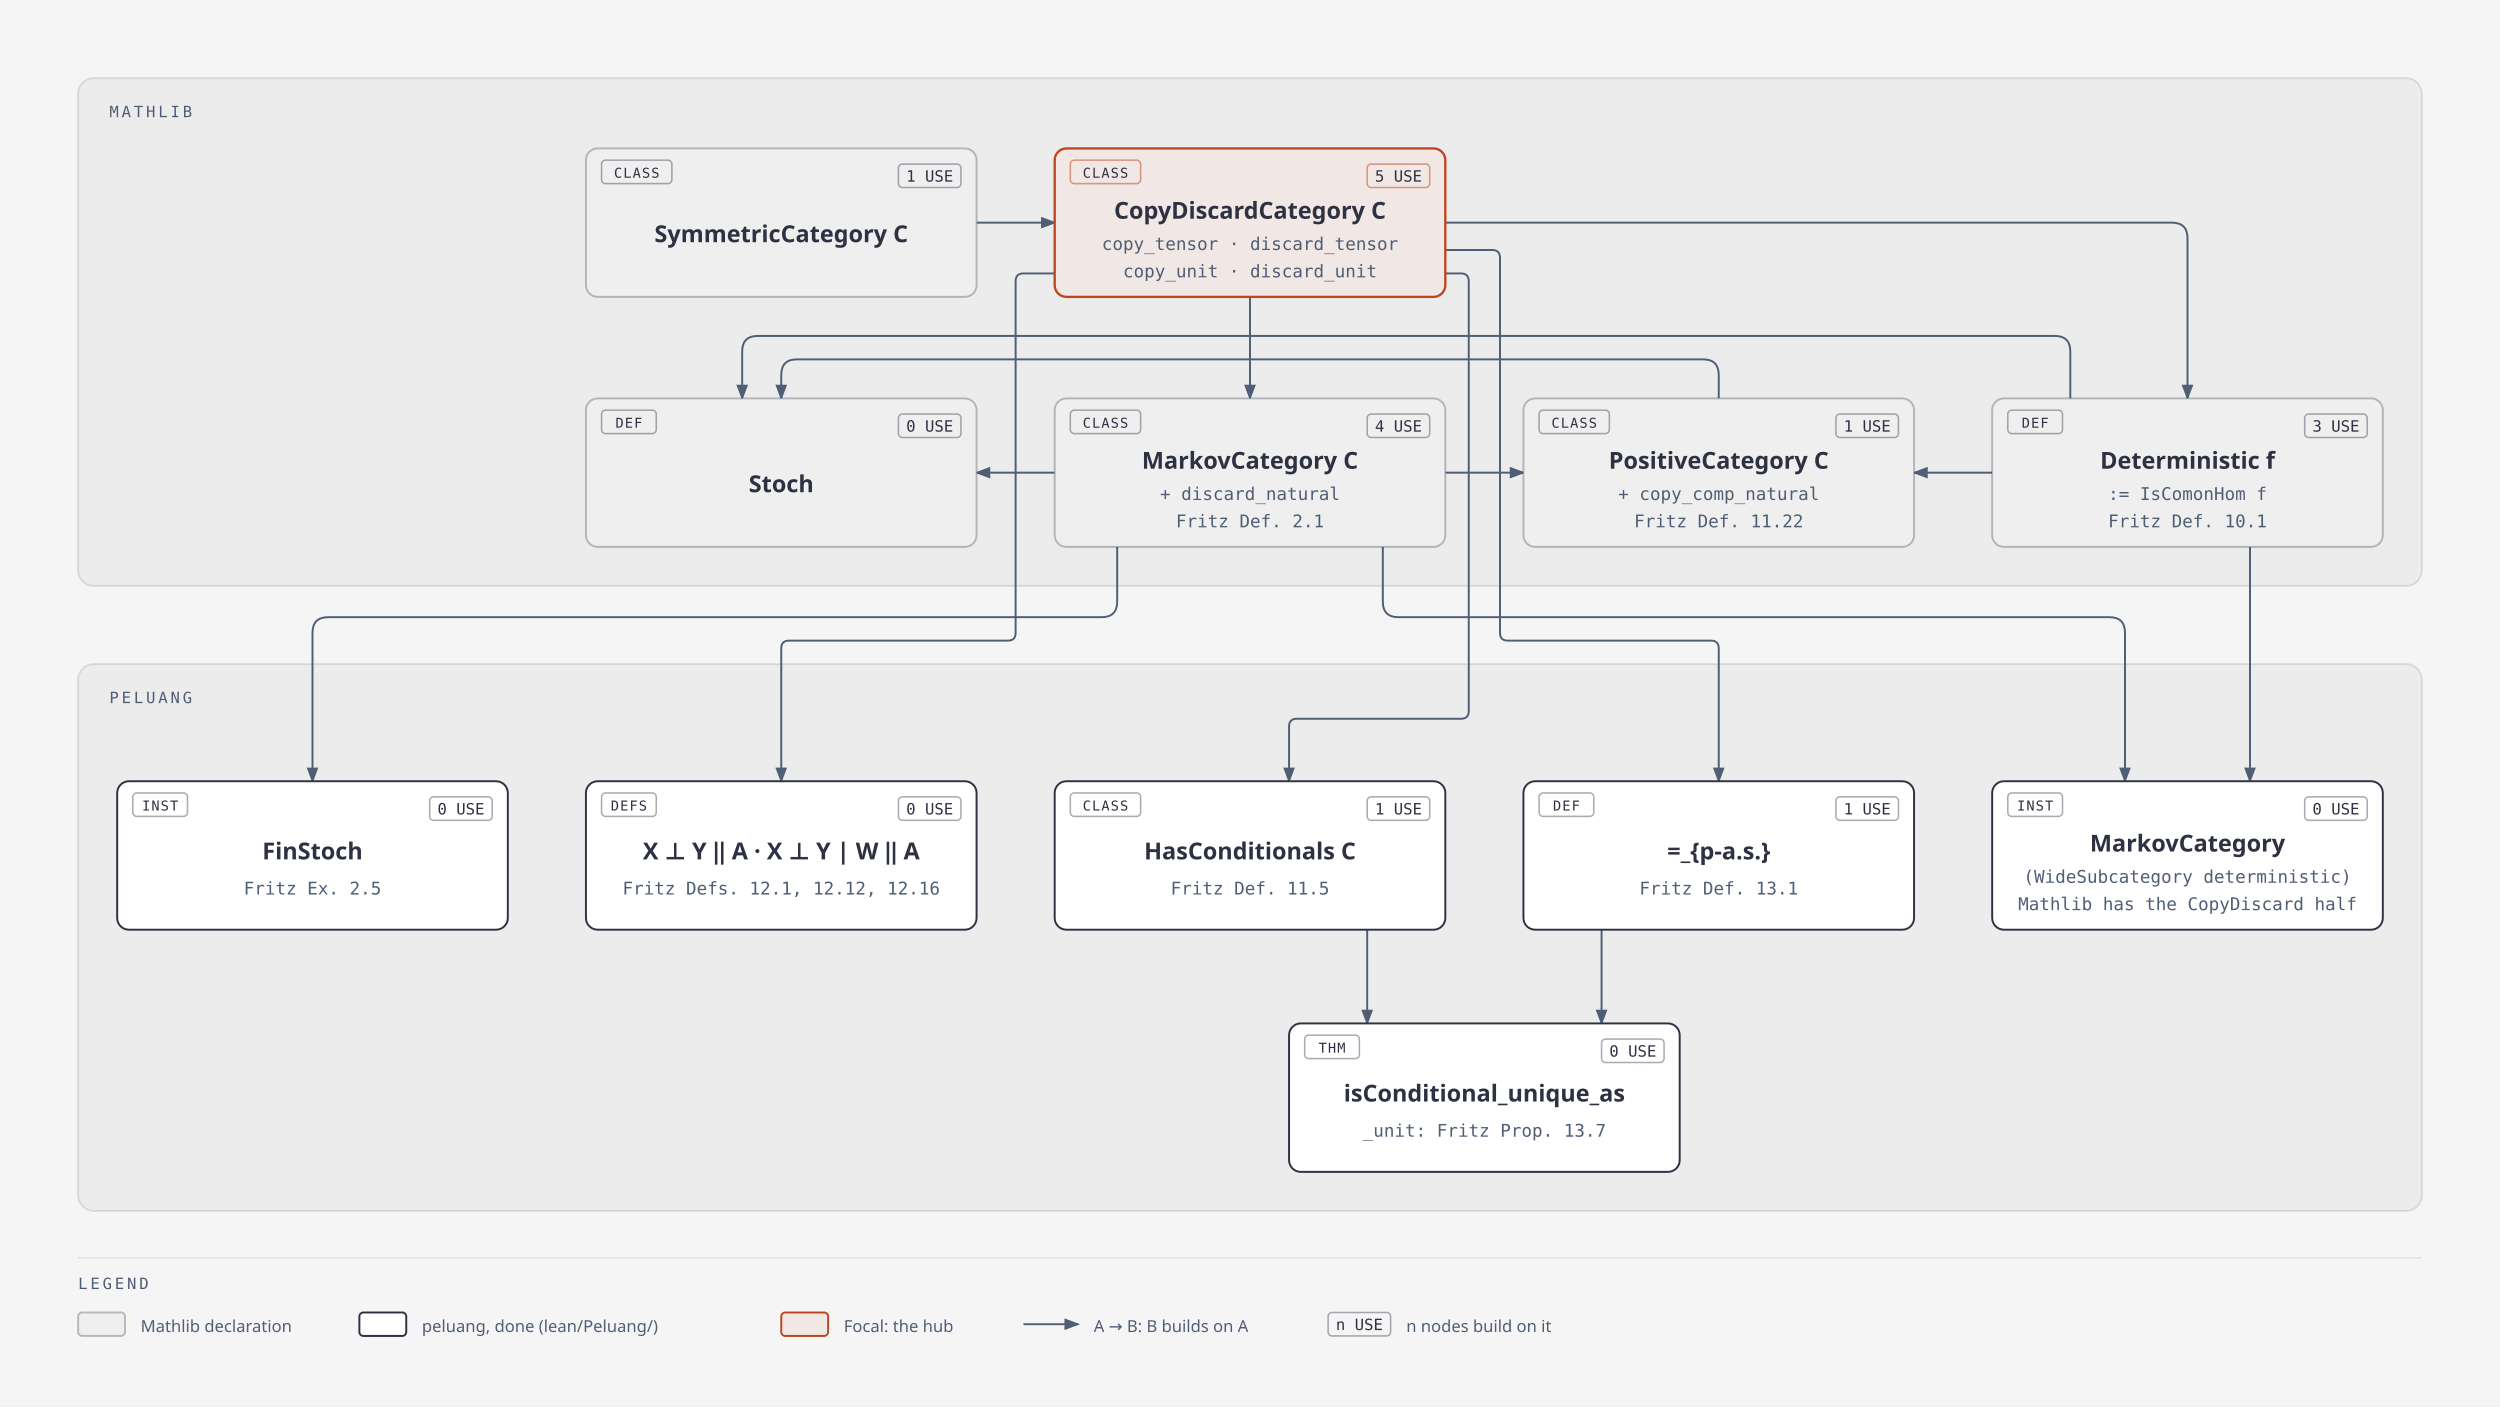
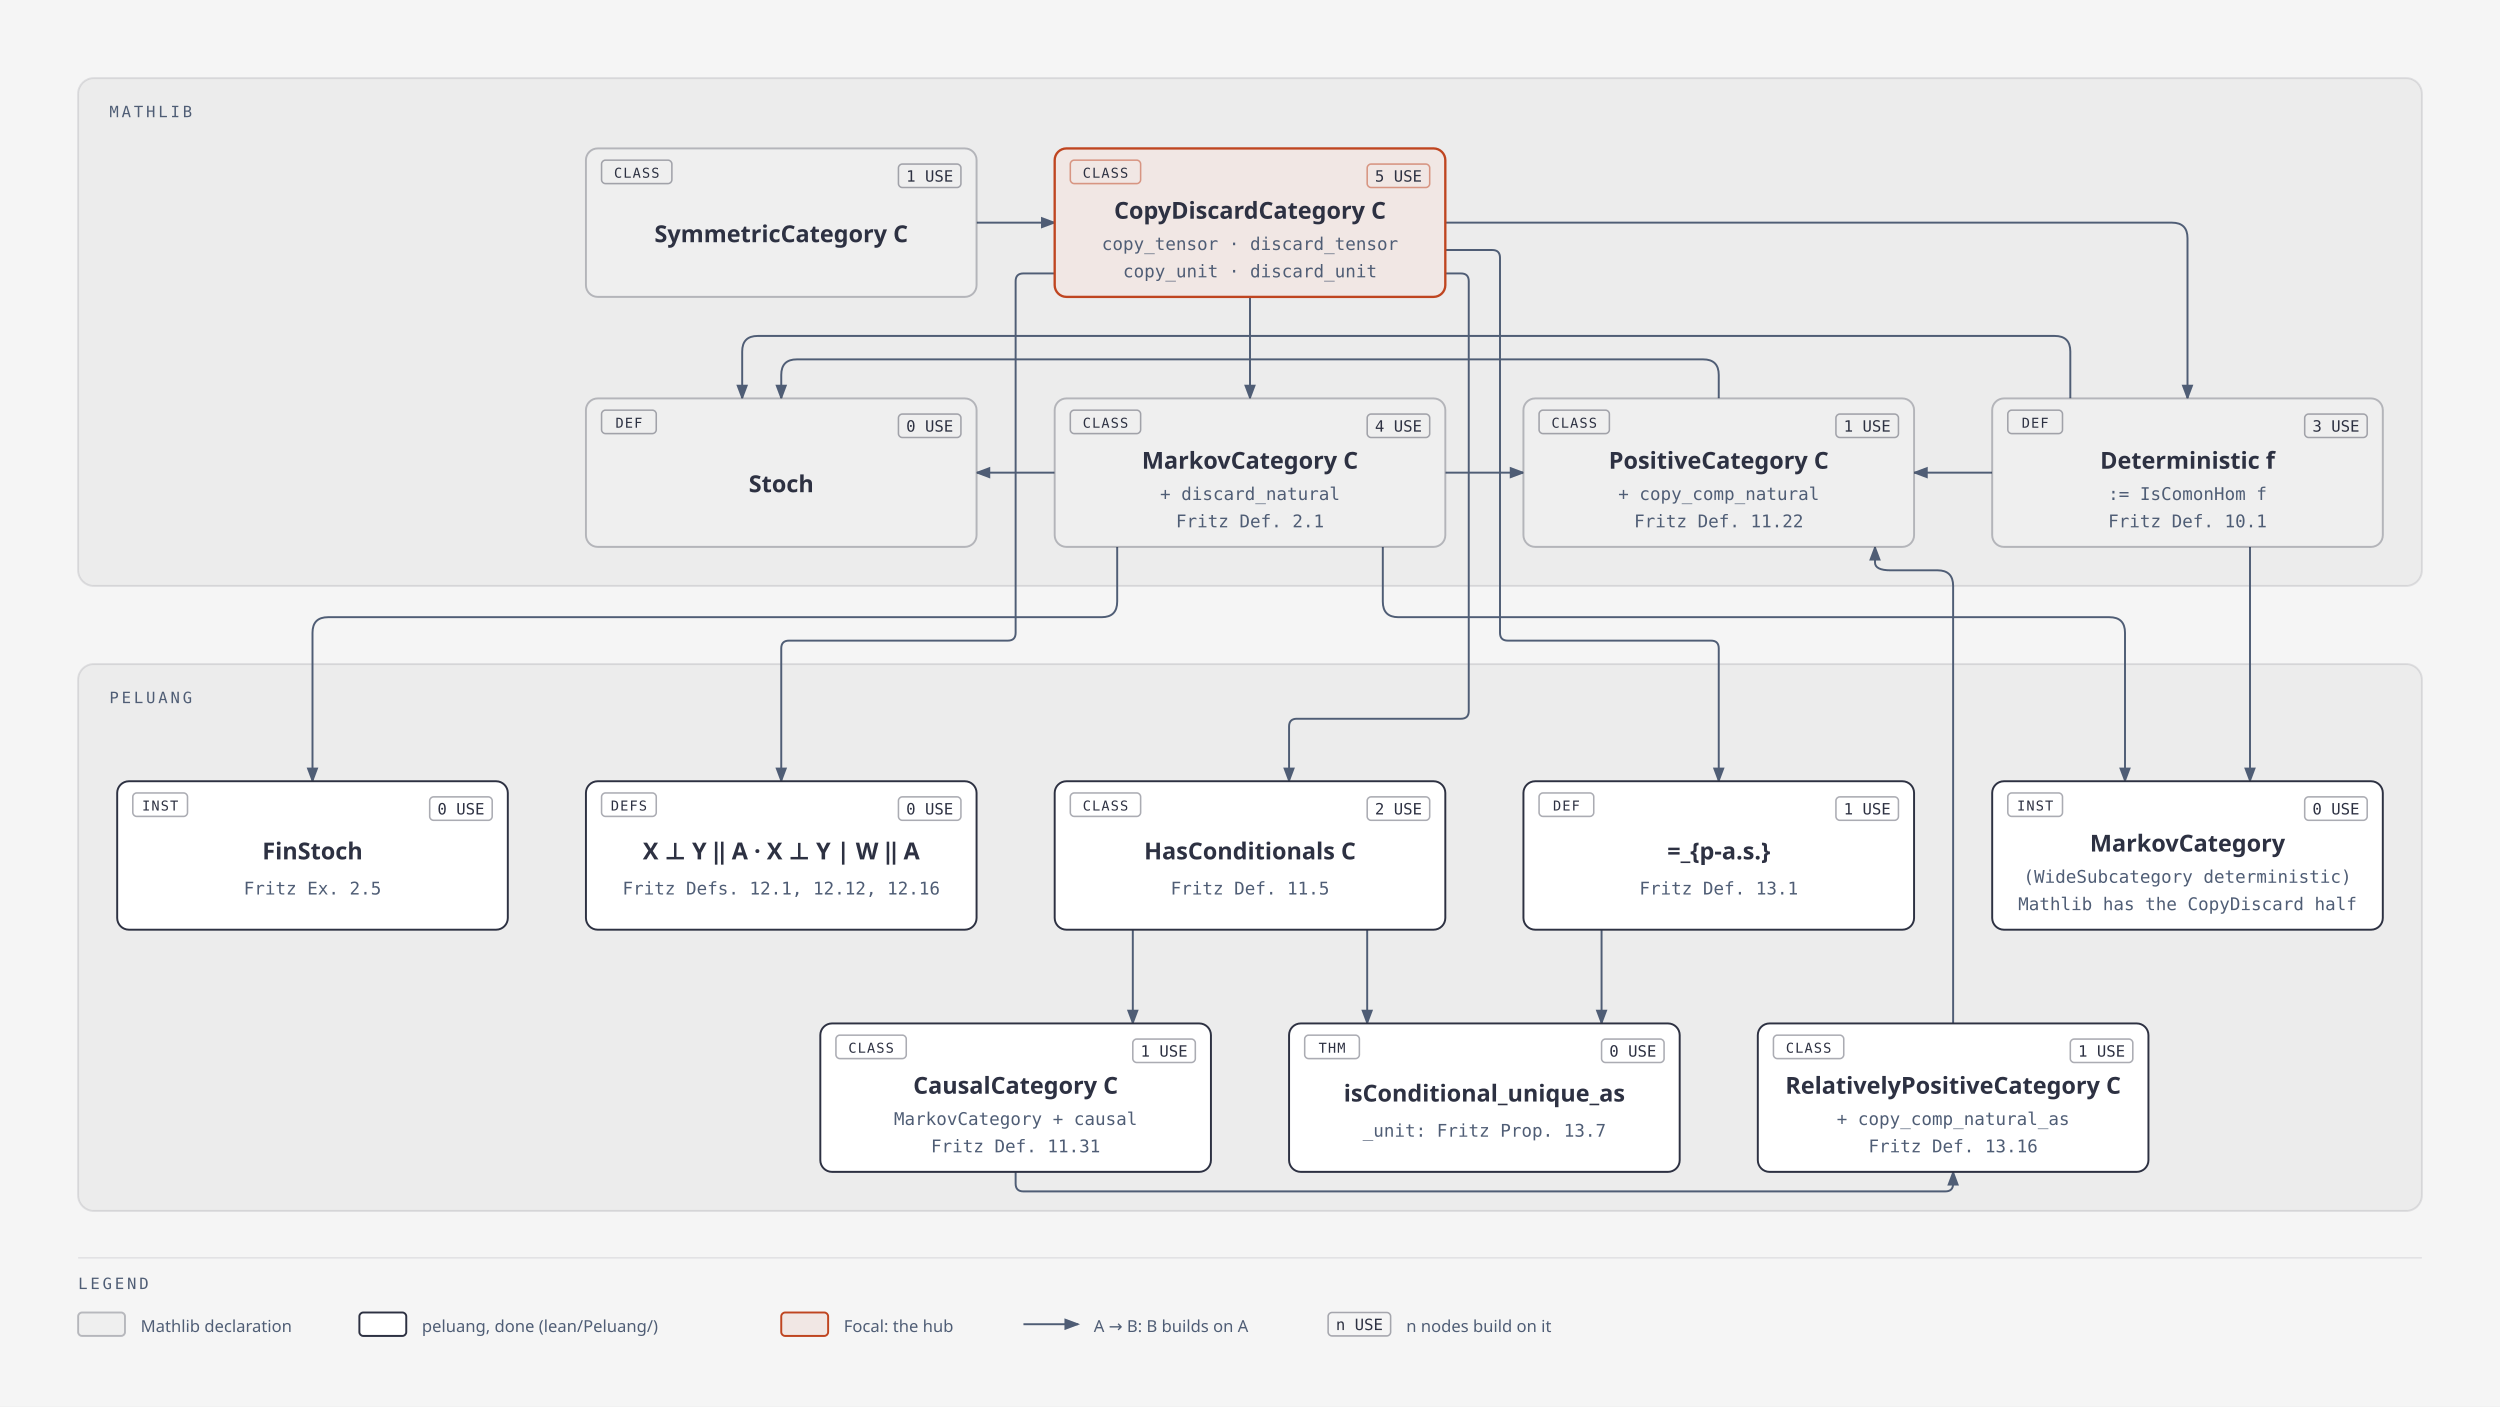
<svg xmlns="http://www.w3.org/2000/svg" viewBox="0 0 1280 720" role="img" aria-labelledby="lean-1-classes-title lean-1-classes-desc" id="lean-1-classes-root">
  <defs>
    <marker id="lean-1-classes-arrow" markerWidth="8" markerHeight="6" refX="7" refY="3" orient="auto">
      <polygon points="0 0, 8 3, 0 6" fill="#4f5d75" />
    </marker>
  </defs>
  <rect width="100%" height="100%" fill="#f5f5f5" />
  <rect x="40" y="40" width="1200" height="260" rx="8" fill="#ececec" stroke="#2d3142" stroke-width="1" stroke-opacity="0.12" />
  <text x="56" y="60" fill="#4f5d75" font-size="8" font-family="'Geist Mono', ui-monospace, monospace" letter-spacing="0.18em">MATHLIB</text>
  <rect x="40" y="340" width="1200" height="280" rx="8" fill="#ececec" stroke="#2d3142" stroke-width="1" stroke-opacity="0.12" />
  <text x="56" y="360" fill="#4f5d75" font-size="8" font-family="'Geist Mono', ui-monospace, monospace" letter-spacing="0.18em">PELUANG</text>
  <line x1="500" y1="114" x2="540" y2="114" stroke="#4f5d75" stroke-width="1" marker-end="url(#lean-1-classes-arrow)" />
  <line x1="640" y1="152" x2="640" y2="204" stroke="#4f5d75" stroke-width="1" marker-end="url(#lean-1-classes-arrow)" />
  <path d="M 740,114 H 1112 Q 1120,114 1120,122 V 204" fill="none" stroke="#4f5d75" stroke-width="1" marker-end="url(#lean-1-classes-arrow)" />
  <line x1="540" y1="242" x2="500" y2="242" stroke="#4f5d75" stroke-width="1" marker-end="url(#lean-1-classes-arrow)" />
  <line x1="740" y1="242" x2="780" y2="242" stroke="#4f5d75" stroke-width="1" marker-end="url(#lean-1-classes-arrow)" />
  <line x1="1020" y1="242" x2="980" y2="242" stroke="#4f5d75" stroke-width="1" marker-end="url(#lean-1-classes-arrow)" />
  <path d="M 880,204 V 192 Q 880,184 872,184 H 408 Q 400,184 400,192 V 204" fill="none" stroke="#4f5d75" stroke-width="1" marker-end="url(#lean-1-classes-arrow)" />
  <path d="M 1060,204 V 180 Q 1060,172 1052,172 H 388 Q 380,172 380,180 V 204" fill="none" stroke="#4f5d75" stroke-width="1" marker-end="url(#lean-1-classes-arrow)" />
  <path d="M 572,280 V 308 Q 572,316 564,316 H 168 Q 160,316 160,324 V 400" fill="none" stroke="#4f5d75" stroke-width="1" marker-end="url(#lean-1-classes-arrow)" />
  <path d="M 540,140 H 524 Q 520,140 520,144 V 324 Q 520,328 516,328 H 404 Q 400,328 400,332 V 400" fill="none" stroke="#4f5d75" stroke-width="1" marker-end="url(#lean-1-classes-arrow)" />
  <path d="M 740,140 H 748 Q 752,140 752,144 V 364 Q 752,368 748,368 H 664 Q 660,368 660,372 V 400" fill="none" stroke="#4f5d75" stroke-width="1" marker-end="url(#lean-1-classes-arrow)" />
  <path d="M 740,128 H 764 Q 768,128 768,132 V 324 Q 768,328 772,328 H 876 Q 880,328 880,332 V 400" fill="none" stroke="#4f5d75" stroke-width="1" marker-end="url(#lean-1-classes-arrow)" />
  <path d="M 708,280 V 308 Q 708,316 716,316 H 1080 Q 1088,316 1088,324 V 400" fill="none" stroke="#4f5d75" stroke-width="1" marker-end="url(#lean-1-classes-arrow)" />
  <line x1="1152" y1="280" x2="1152" y2="400" stroke="#4f5d75" stroke-width="1" marker-end="url(#lean-1-classes-arrow)" />
  <line x1="700" y1="476" x2="700" y2="524" stroke="#4f5d75" stroke-width="1" marker-end="url(#lean-1-classes-arrow)" />
  <line x1="820" y1="476" x2="820" y2="524" stroke="#4f5d75" stroke-width="1" marker-end="url(#lean-1-classes-arrow)" />
+   <line x1="580" y1="476" x2="580" y2="524" stroke="#4f5d75" stroke-width="1" marker-end="url(#lean-1-classes-arrow)" />
+   <path d="M 520,600 V 606 Q 520,610 524,610 H 996 Q 1000,610 1000,606 V 600" fill="none" stroke="#4f5d75" stroke-width="1" marker-end="url(#lean-1-classes-arrow)" />
+   <path d="M 1000,524 V 300 Q 1000,292 992,292 H 968 Q 960,292 960,288 V 280" fill="none" stroke="#4f5d75" stroke-width="1" marker-end="url(#lean-1-classes-arrow)" />
  <rect x="300" y="76" width="200" height="76" rx="6" fill="#f5f5f5" />
  <rect x="300" y="76" width="200" height="76" rx="6" fill="#2d3142" stroke="#2d3142" stroke-width="1" fill-opacity="0.03" stroke-opacity="0.30" />
  <rect x="308" y="82" width="36" height="12" rx="2" fill="none" stroke="#2d3142" stroke-width="0.8" stroke-opacity="0.40" />
  <text x="326" y="91" fill="#2d3142" font-size="7" font-family="'Geist Mono', ui-monospace, monospace" text-anchor="middle" letter-spacing="0.08em">CLASS</text>
  <rect x="460" y="84" width="32" height="12" rx="2" fill="none" stroke="#2d3142" stroke-width="0.8" stroke-opacity="0.40" />
  <text x="476" y="93" fill="#2d3142" font-size="8" font-family="'Geist Mono', ui-monospace, monospace" text-anchor="middle">1 USE</text>
  <text x="400" y="124" fill="#2d3142" font-size="12" font-weight="600" font-family="'Geist', system-ui, sans-serif" text-anchor="middle">SymmetricCategory C</text>
  <rect x="540" y="76" width="200" height="76" rx="6" fill="#f5f5f5" />
  <rect x="540" y="76" width="200" height="76" rx="6" fill="#bf4520" stroke="#bf4520" stroke-width="1.2" fill-opacity="0.08" />
  <rect x="548" y="82" width="36" height="12" rx="2" fill="none" stroke="#bf4520" stroke-width="0.8" stroke-opacity="0.50" />
  <text x="566" y="91" fill="#2d3142" font-size="7" font-family="'Geist Mono', ui-monospace, monospace" text-anchor="middle" letter-spacing="0.08em">CLASS</text>
  <rect x="700" y="84" width="32" height="12" rx="2" fill="none" stroke="#bf4520" stroke-width="0.8" stroke-opacity="0.50" />
  <text x="716" y="93" fill="#2d3142" font-size="8" font-family="'Geist Mono', ui-monospace, monospace" text-anchor="middle">5 USE</text>
  <text x="640" y="112" fill="#2d3142" font-size="12" font-weight="600" font-family="'Geist', system-ui, sans-serif" text-anchor="middle">CopyDiscardCategory C</text>
  <text x="640" y="128" fill="#4f5d75" font-size="9" font-family="'Geist Mono', ui-monospace, monospace" text-anchor="middle">copy_tensor · discard_tensor</text>
  <text x="640" y="142" fill="#4f5d75" font-size="9" font-family="'Geist Mono', ui-monospace, monospace" text-anchor="middle">copy_unit · discard_unit</text>
  <rect x="300" y="204" width="200" height="76" rx="6" fill="#f5f5f5" />
  <rect x="300" y="204" width="200" height="76" rx="6" fill="#2d3142" stroke="#2d3142" stroke-width="1" fill-opacity="0.03" stroke-opacity="0.30" />
  <rect x="308" y="210" width="28" height="12" rx="2" fill="none" stroke="#2d3142" stroke-width="0.8" stroke-opacity="0.40" />
  <text x="322" y="219" fill="#2d3142" font-size="7" font-family="'Geist Mono', ui-monospace, monospace" text-anchor="middle" letter-spacing="0.08em">DEF</text>
  <rect x="460" y="212" width="32" height="12" rx="2" fill="none" stroke="#2d3142" stroke-width="0.8" stroke-opacity="0.40" />
  <text x="476" y="221" fill="#2d3142" font-size="8" font-family="'Geist Mono', ui-monospace, monospace" text-anchor="middle">0 USE</text>
  <text x="400" y="252" fill="#2d3142" font-size="12" font-weight="600" font-family="'Geist', system-ui, sans-serif" text-anchor="middle">Stoch</text>
  <rect x="540" y="204" width="200" height="76" rx="6" fill="#f5f5f5" />
  <rect x="540" y="204" width="200" height="76" rx="6" fill="#2d3142" stroke="#2d3142" stroke-width="1" fill-opacity="0.03" stroke-opacity="0.30" />
  <rect x="548" y="210" width="36" height="12" rx="2" fill="none" stroke="#2d3142" stroke-width="0.8" stroke-opacity="0.40" />
  <text x="566" y="219" fill="#2d3142" font-size="7" font-family="'Geist Mono', ui-monospace, monospace" text-anchor="middle" letter-spacing="0.08em">CLASS</text>
  <rect x="700" y="212" width="32" height="12" rx="2" fill="none" stroke="#2d3142" stroke-width="0.8" stroke-opacity="0.40" />
  <text x="716" y="221" fill="#2d3142" font-size="8" font-family="'Geist Mono', ui-monospace, monospace" text-anchor="middle">4 USE</text>
  <text x="640" y="240" fill="#2d3142" font-size="12" font-weight="600" font-family="'Geist', system-ui, sans-serif" text-anchor="middle">MarkovCategory C</text>
  <text x="640" y="256" fill="#4f5d75" font-size="9" font-family="'Geist Mono', ui-monospace, monospace" text-anchor="middle">+ discard_natural</text>
  <text x="640" y="270" fill="#4f5d75" font-size="9" font-family="'Geist Mono', ui-monospace, monospace" text-anchor="middle">Fritz Def. 2.1</text>
  <rect x="780" y="204" width="200" height="76" rx="6" fill="#f5f5f5" />
  <rect x="780" y="204" width="200" height="76" rx="6" fill="#2d3142" stroke="#2d3142" stroke-width="1" fill-opacity="0.03" stroke-opacity="0.30" />
  <rect x="788" y="210" width="36" height="12" rx="2" fill="none" stroke="#2d3142" stroke-width="0.8" stroke-opacity="0.40" />
  <text x="806" y="219" fill="#2d3142" font-size="7" font-family="'Geist Mono', ui-monospace, monospace" text-anchor="middle" letter-spacing="0.08em">CLASS</text>
  <rect x="940" y="212" width="32" height="12" rx="2" fill="none" stroke="#2d3142" stroke-width="0.8" stroke-opacity="0.40" />
  <text x="956" y="221" fill="#2d3142" font-size="8" font-family="'Geist Mono', ui-monospace, monospace" text-anchor="middle">1 USE</text>
  <text x="880" y="240" fill="#2d3142" font-size="12" font-weight="600" font-family="'Geist', system-ui, sans-serif" text-anchor="middle">PositiveCategory C</text>
  <text x="880" y="256" fill="#4f5d75" font-size="9" font-family="'Geist Mono', ui-monospace, monospace" text-anchor="middle">+ copy_comp_natural</text>
  <text x="880" y="270" fill="#4f5d75" font-size="9" font-family="'Geist Mono', ui-monospace, monospace" text-anchor="middle">Fritz Def. 11.22</text>
  <rect x="1020" y="204" width="200" height="76" rx="6" fill="#f5f5f5" />
  <rect x="1020" y="204" width="200" height="76" rx="6" fill="#2d3142" stroke="#2d3142" stroke-width="1" fill-opacity="0.03" stroke-opacity="0.30" />
  <rect x="1028" y="210" width="28" height="12" rx="2" fill="none" stroke="#2d3142" stroke-width="0.8" stroke-opacity="0.40" />
  <text x="1042" y="219" fill="#2d3142" font-size="7" font-family="'Geist Mono', ui-monospace, monospace" text-anchor="middle" letter-spacing="0.08em">DEF</text>
  <rect x="1180" y="212" width="32" height="12" rx="2" fill="none" stroke="#2d3142" stroke-width="0.8" stroke-opacity="0.40" />
  <text x="1196" y="221" fill="#2d3142" font-size="8" font-family="'Geist Mono', ui-monospace, monospace" text-anchor="middle">3 USE</text>
  <text x="1120" y="240" fill="#2d3142" font-size="12" font-weight="600" font-family="'Geist', system-ui, sans-serif" text-anchor="middle">Deterministic f</text>
  <text x="1120" y="256" fill="#4f5d75" font-size="9" font-family="'Geist Mono', ui-monospace, monospace" text-anchor="middle">:= IsComonHom f</text>
  <text x="1120" y="270" fill="#4f5d75" font-size="9" font-family="'Geist Mono', ui-monospace, monospace" text-anchor="middle">Fritz Def. 10.1</text>
  <rect x="60" y="400" width="200" height="76" rx="6" fill="#f5f5f5" />
  <rect x="60" y="400" width="200" height="76" rx="6" fill="#ffffff" stroke="#2d3142" stroke-width="1" />
  <rect x="68" y="406" width="28" height="12" rx="2" fill="none" stroke="#2d3142" stroke-width="0.8" stroke-opacity="0.40" />
  <text x="82" y="415" fill="#2d3142" font-size="7" font-family="'Geist Mono', ui-monospace, monospace" text-anchor="middle" letter-spacing="0.08em">INST</text>
  <rect x="220" y="408" width="32" height="12" rx="2" fill="none" stroke="#2d3142" stroke-width="0.8" stroke-opacity="0.40" />
  <text x="236" y="417" fill="#2d3142" font-size="8" font-family="'Geist Mono', ui-monospace, monospace" text-anchor="middle">0 USE</text>
  <text x="160" y="440" fill="#2d3142" font-size="12" font-weight="600" font-family="'Geist', system-ui, sans-serif" text-anchor="middle">FinStoch</text>
  <text x="160" y="458" fill="#4f5d75" font-size="9" font-family="'Geist Mono', ui-monospace, monospace" text-anchor="middle">Fritz Ex. 2.5</text>
  <rect x="300" y="400" width="200" height="76" rx="6" fill="#f5f5f5" />
  <rect x="300" y="400" width="200" height="76" rx="6" fill="#ffffff" stroke="#2d3142" stroke-width="1" />
  <rect x="308" y="406" width="28" height="12" rx="2" fill="none" stroke="#2d3142" stroke-width="0.8" stroke-opacity="0.40" />
  <text x="322" y="415" fill="#2d3142" font-size="7" font-family="'Geist Mono', ui-monospace, monospace" text-anchor="middle" letter-spacing="0.08em">DEFS</text>
  <rect x="460" y="408" width="32" height="12" rx="2" fill="none" stroke="#2d3142" stroke-width="0.8" stroke-opacity="0.40" />
  <text x="476" y="417" fill="#2d3142" font-size="8" font-family="'Geist Mono', ui-monospace, monospace" text-anchor="middle">0 USE</text>
  <text x="400" y="440" fill="#2d3142" font-size="12" font-weight="600" font-family="'Geist', system-ui, sans-serif" text-anchor="middle">X ⊥ Y ‖ A · X ⊥ Y | W ‖ A</text>
  <text x="400" y="458" fill="#4f5d75" font-size="9" font-family="'Geist Mono', ui-monospace, monospace" text-anchor="middle">Fritz Defs. 12.1, 12.12, 12.16</text>
  <rect x="540" y="400" width="200" height="76" rx="6" fill="#f5f5f5" />
  <rect x="540" y="400" width="200" height="76" rx="6" fill="#ffffff" stroke="#2d3142" stroke-width="1" />
  <rect x="548" y="406" width="36" height="12" rx="2" fill="none" stroke="#2d3142" stroke-width="0.8" stroke-opacity="0.40" />
  <text x="566" y="415" fill="#2d3142" font-size="7" font-family="'Geist Mono', ui-monospace, monospace" text-anchor="middle" letter-spacing="0.08em">CLASS</text>
  <rect x="700" y="408" width="32" height="12" rx="2" fill="none" stroke="#2d3142" stroke-width="0.8" stroke-opacity="0.40" />
-   <text x="716" y="417" fill="#2d3142" font-size="8" font-family="'Geist Mono', ui-monospace, monospace" text-anchor="middle">1 USE</text>
+   <text x="716" y="417" fill="#2d3142" font-size="8" font-family="'Geist Mono', ui-monospace, monospace" text-anchor="middle">2 USE</text>
  <text x="640" y="440" fill="#2d3142" font-size="12" font-weight="600" font-family="'Geist', system-ui, sans-serif" text-anchor="middle">HasConditionals C</text>
  <text x="640" y="458" fill="#4f5d75" font-size="9" font-family="'Geist Mono', ui-monospace, monospace" text-anchor="middle">Fritz Def. 11.5</text>
  <rect x="780" y="400" width="200" height="76" rx="6" fill="#f5f5f5" />
  <rect x="780" y="400" width="200" height="76" rx="6" fill="#ffffff" stroke="#2d3142" stroke-width="1" />
  <rect x="788" y="406" width="28" height="12" rx="2" fill="none" stroke="#2d3142" stroke-width="0.8" stroke-opacity="0.40" />
  <text x="802" y="415" fill="#2d3142" font-size="7" font-family="'Geist Mono', ui-monospace, monospace" text-anchor="middle" letter-spacing="0.08em">DEF</text>
  <rect x="940" y="408" width="32" height="12" rx="2" fill="none" stroke="#2d3142" stroke-width="0.8" stroke-opacity="0.40" />
  <text x="956" y="417" fill="#2d3142" font-size="8" font-family="'Geist Mono', ui-monospace, monospace" text-anchor="middle">1 USE</text>
  <text x="880" y="440" fill="#2d3142" font-size="12" font-weight="600" font-family="'Geist', system-ui, sans-serif" text-anchor="middle">=_{p-a.s.}</text>
  <text x="880" y="458" fill="#4f5d75" font-size="9" font-family="'Geist Mono', ui-monospace, monospace" text-anchor="middle">Fritz Def. 13.1</text>
  <rect x="1020" y="400" width="200" height="76" rx="6" fill="#f5f5f5" />
  <rect x="1020" y="400" width="200" height="76" rx="6" fill="#ffffff" stroke="#2d3142" stroke-width="1" />
  <rect x="1028" y="406" width="28" height="12" rx="2" fill="none" stroke="#2d3142" stroke-width="0.8" stroke-opacity="0.40" />
  <text x="1042" y="415" fill="#2d3142" font-size="7" font-family="'Geist Mono', ui-monospace, monospace" text-anchor="middle" letter-spacing="0.08em">INST</text>
  <rect x="1180" y="408" width="32" height="12" rx="2" fill="none" stroke="#2d3142" stroke-width="0.8" stroke-opacity="0.40" />
  <text x="1196" y="417" fill="#2d3142" font-size="8" font-family="'Geist Mono', ui-monospace, monospace" text-anchor="middle">0 USE</text>
  <text x="1120" y="436" fill="#2d3142" font-size="12" font-weight="600" font-family="'Geist', system-ui, sans-serif" text-anchor="middle">MarkovCategory</text>
  <text x="1120" y="452" fill="#4f5d75" font-size="9" font-family="'Geist Mono', ui-monospace, monospace" text-anchor="middle">(WideSubcategory deterministic)</text>
  <text x="1120" y="466" fill="#4f5d75" font-size="9" font-family="'Geist Mono', ui-monospace, monospace" text-anchor="middle">Mathlib has the CopyDiscard half</text>
  <rect x="660" y="524" width="200" height="76" rx="6" fill="#f5f5f5" />
  <rect x="660" y="524" width="200" height="76" rx="6" fill="#ffffff" stroke="#2d3142" stroke-width="1" />
  <rect x="668" y="530" width="28" height="12" rx="2" fill="none" stroke="#2d3142" stroke-width="0.8" stroke-opacity="0.40" />
  <text x="682" y="539" fill="#2d3142" font-size="7" font-family="'Geist Mono', ui-monospace, monospace" text-anchor="middle" letter-spacing="0.08em">THM</text>
  <rect x="820" y="532" width="32" height="12" rx="2" fill="none" stroke="#2d3142" stroke-width="0.8" stroke-opacity="0.40" />
  <text x="836" y="541" fill="#2d3142" font-size="8" font-family="'Geist Mono', ui-monospace, monospace" text-anchor="middle">0 USE</text>
  <text x="760" y="564" fill="#2d3142" font-size="12" font-weight="600" font-family="'Geist', system-ui, sans-serif" text-anchor="middle">isConditional_unique_as</text>
  <text x="760" y="582" fill="#4f5d75" font-size="9" font-family="'Geist Mono', ui-monospace, monospace" text-anchor="middle">_unit: Fritz Prop. 13.7</text>
+   <rect x="420" y="524" width="200" height="76" rx="6" fill="#f5f5f5" />
+   <rect x="420" y="524" width="200" height="76" rx="6" fill="#ffffff" stroke="#2d3142" stroke-width="1" />
+   <rect x="428" y="530" width="36" height="12" rx="2" fill="none" stroke="#2d3142" stroke-width="0.8" stroke-opacity="0.40" />
+   <text x="446" y="539" fill="#2d3142" font-size="7" font-family="'Geist Mono', ui-monospace, monospace" text-anchor="middle" letter-spacing="0.08em">CLASS</text>
+   <rect x="580" y="532" width="32" height="12" rx="2" fill="none" stroke="#2d3142" stroke-width="0.8" stroke-opacity="0.40" />
+   <text x="596" y="541" fill="#2d3142" font-size="8" font-family="'Geist Mono', ui-monospace, monospace" text-anchor="middle">1 USE</text>
+   <text x="520" y="560" fill="#2d3142" font-size="12" font-weight="600" font-family="'Geist', system-ui, sans-serif" text-anchor="middle">CausalCategory C</text>
+   <text x="520" y="576" fill="#4f5d75" font-size="9" font-family="'Geist Mono', ui-monospace, monospace" text-anchor="middle">MarkovCategory + causal</text>
+   <text x="520" y="590" fill="#4f5d75" font-size="9" font-family="'Geist Mono', ui-monospace, monospace" text-anchor="middle">Fritz Def. 11.31</text>
+   <rect x="900" y="524" width="200" height="76" rx="6" fill="#f5f5f5" />
+   <rect x="900" y="524" width="200" height="76" rx="6" fill="#ffffff" stroke="#2d3142" stroke-width="1" />
+   <rect x="908" y="530" width="36" height="12" rx="2" fill="none" stroke="#2d3142" stroke-width="0.8" stroke-opacity="0.40" />
+   <text x="926" y="539" fill="#2d3142" font-size="7" font-family="'Geist Mono', ui-monospace, monospace" text-anchor="middle" letter-spacing="0.08em">CLASS</text>
+   <rect x="1060" y="532" width="32" height="12" rx="2" fill="none" stroke="#2d3142" stroke-width="0.8" stroke-opacity="0.40" />
+   <text x="1076" y="541" fill="#2d3142" font-size="8" font-family="'Geist Mono', ui-monospace, monospace" text-anchor="middle">1 USE</text>
+   <text x="1000" y="560" fill="#2d3142" font-size="12" font-weight="600" font-family="'Geist', system-ui, sans-serif" text-anchor="middle">RelativelyPositiveCategory C</text>
+   <text x="1000" y="576" fill="#4f5d75" font-size="9" font-family="'Geist Mono', ui-monospace, monospace" text-anchor="middle">+ copy_comp_natural_as</text>
+   <text x="1000" y="590" fill="#4f5d75" font-size="9" font-family="'Geist Mono', ui-monospace, monospace" text-anchor="middle">Fritz Def. 13.16</text>
  <line x1="40" y1="644" x2="1240" y2="644" stroke="#2d3142" stroke-width="0.8" stroke-opacity="0.10" />
  <text x="40" y="660" fill="#4f5d75" font-size="8" font-family="'Geist Mono', ui-monospace, monospace" letter-spacing="0.18em">LEGEND</text>
  <rect x="40" y="672" width="24" height="12" rx="2" fill="#2d3142" stroke="#2d3142" stroke-width="1" fill-opacity="0.03" stroke-opacity="0.30" />
  <text x="72" y="682" fill="#4f5d75" font-size="8.5" font-family="'Geist', system-ui, sans-serif">Mathlib declaration</text>
  <rect x="184" y="672" width="24" height="12" rx="2" fill="#ffffff" stroke="#2d3142" stroke-width="1" />
  <text x="216" y="682" fill="#4f5d75" font-size="8.5" font-family="'Geist', system-ui, sans-serif">peluang, done (lean/Peluang/)</text>
  <rect x="400" y="672" width="24" height="12" rx="2" fill="#bf4520" stroke="#bf4520" stroke-width="1" fill-opacity="0.08" />
  <text x="432" y="682" fill="#4f5d75" font-size="8.5" font-family="'Geist', system-ui, sans-serif">Focal: the hub</text>
  <line x1="524" y1="678" x2="552" y2="678" stroke="#4f5d75" stroke-width="1" marker-end="url(#lean-1-classes-arrow)" />
  <text x="560" y="682" fill="#4f5d75" font-size="8.5" font-family="'Geist', system-ui, sans-serif">A → B: B builds on A</text>
  <rect x="680" y="672" width="32" height="12" rx="2" fill="none" stroke="#2d3142" stroke-width="0.8" stroke-opacity="0.40" />
  <text x="696" y="681" fill="#2d3142" font-size="8" font-family="'Geist Mono', ui-monospace, monospace" text-anchor="middle">n USE</text>
  <text x="720" y="682" fill="#4f5d75" font-size="8.5" font-family="'Geist', system-ui, sans-serif">n nodes build on it</text>
</svg>
